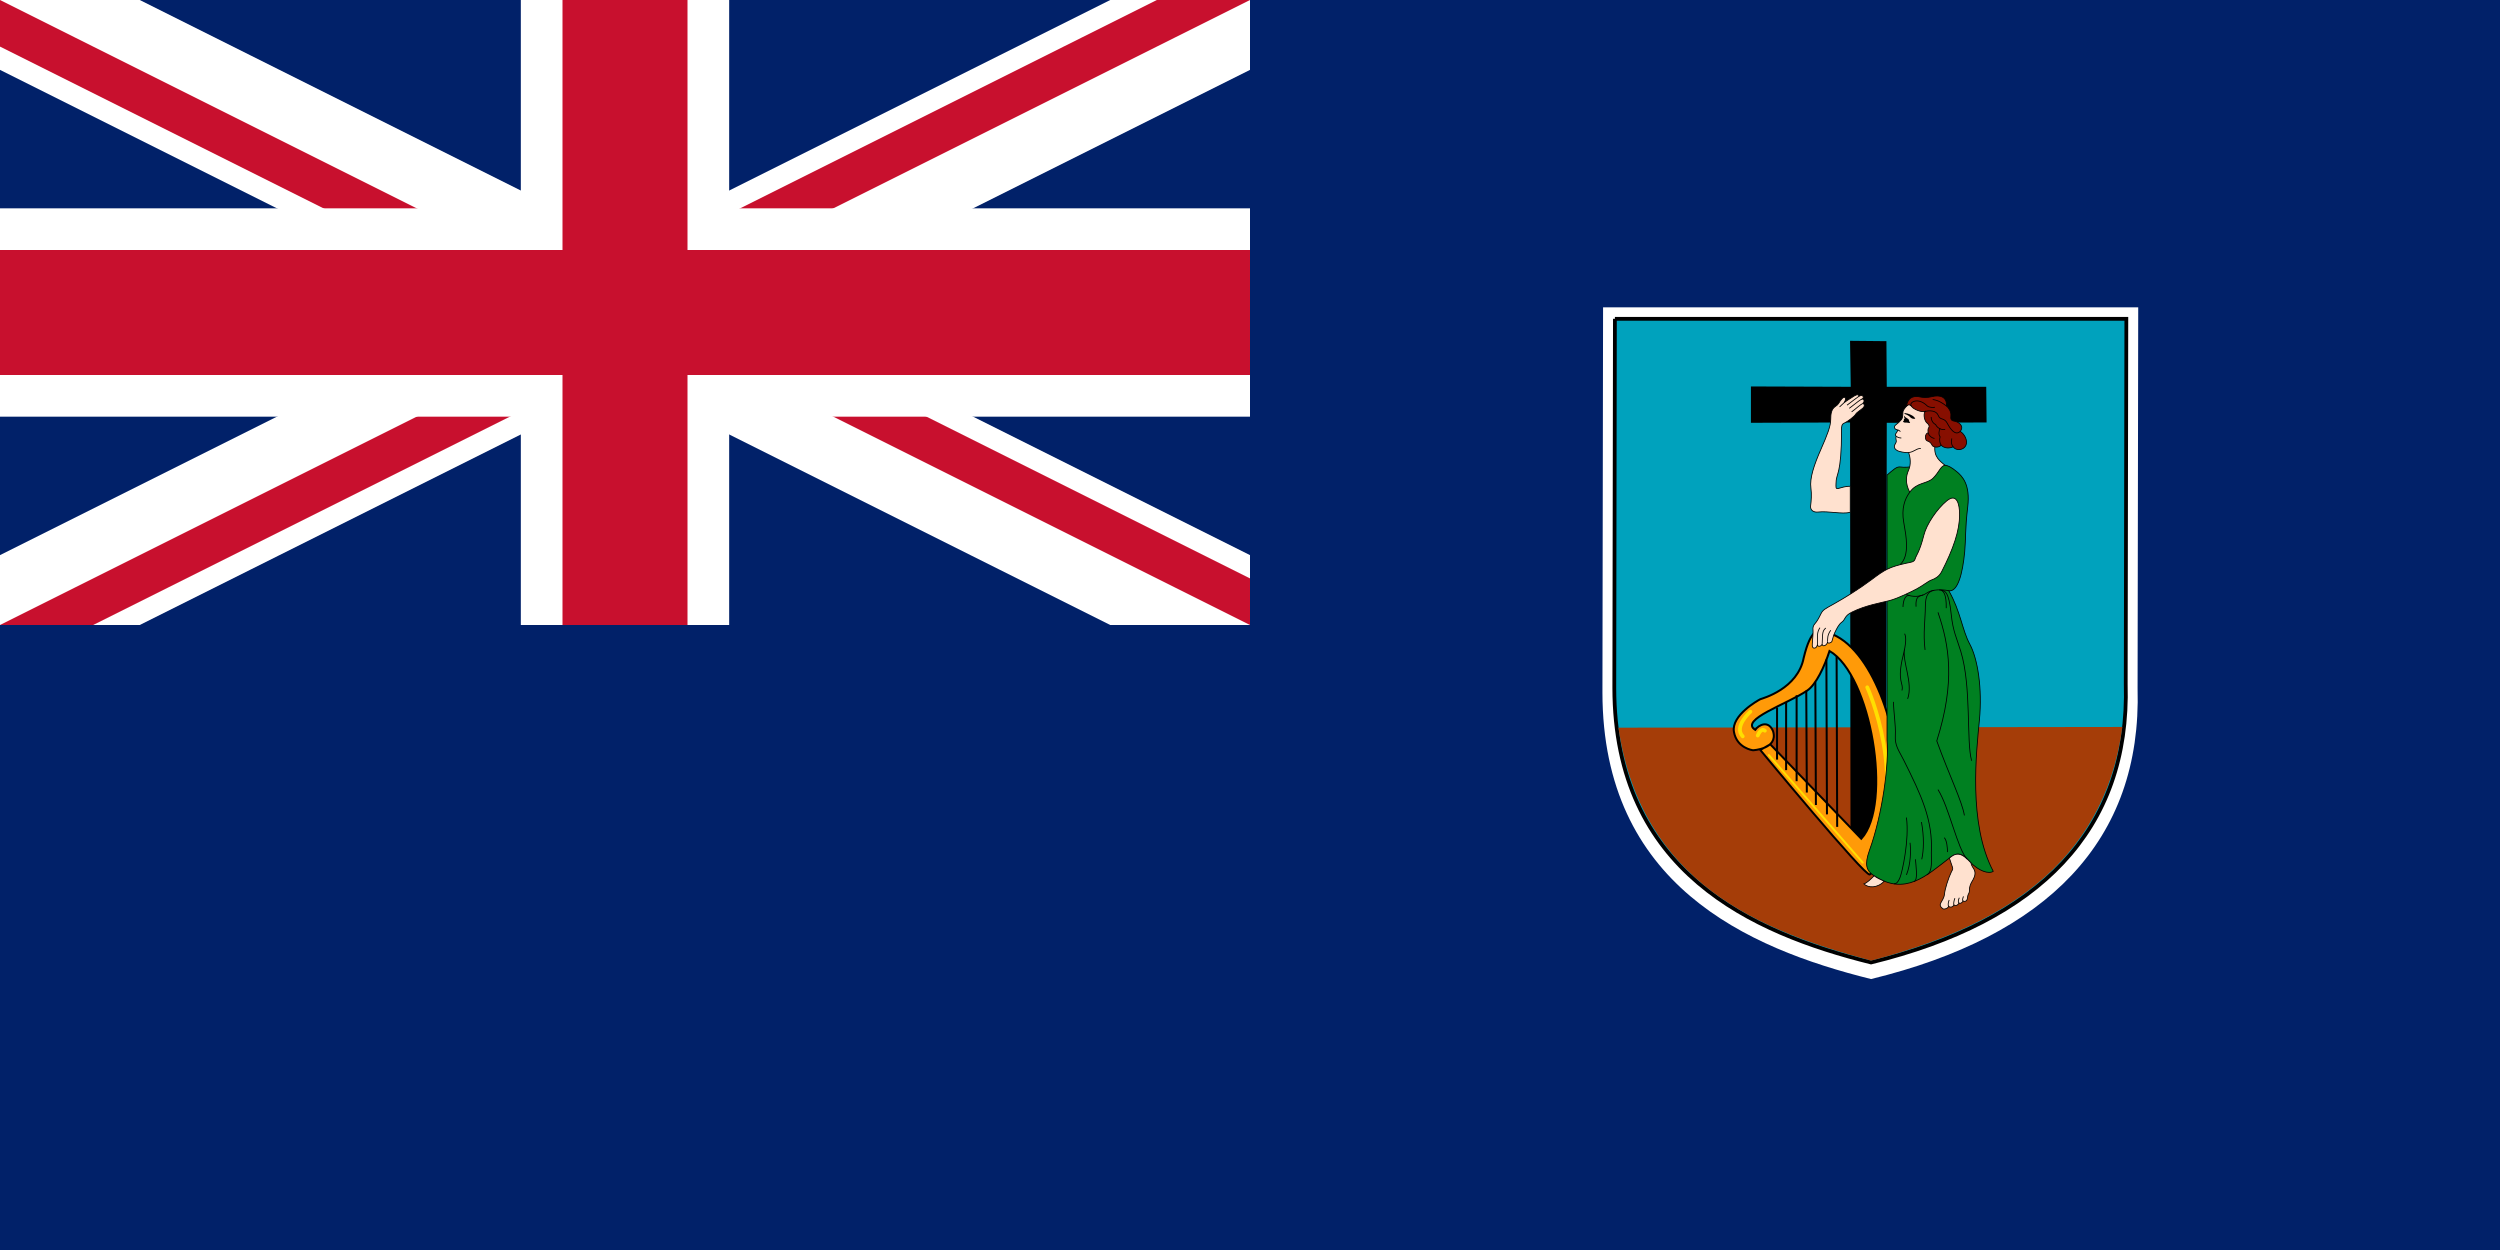
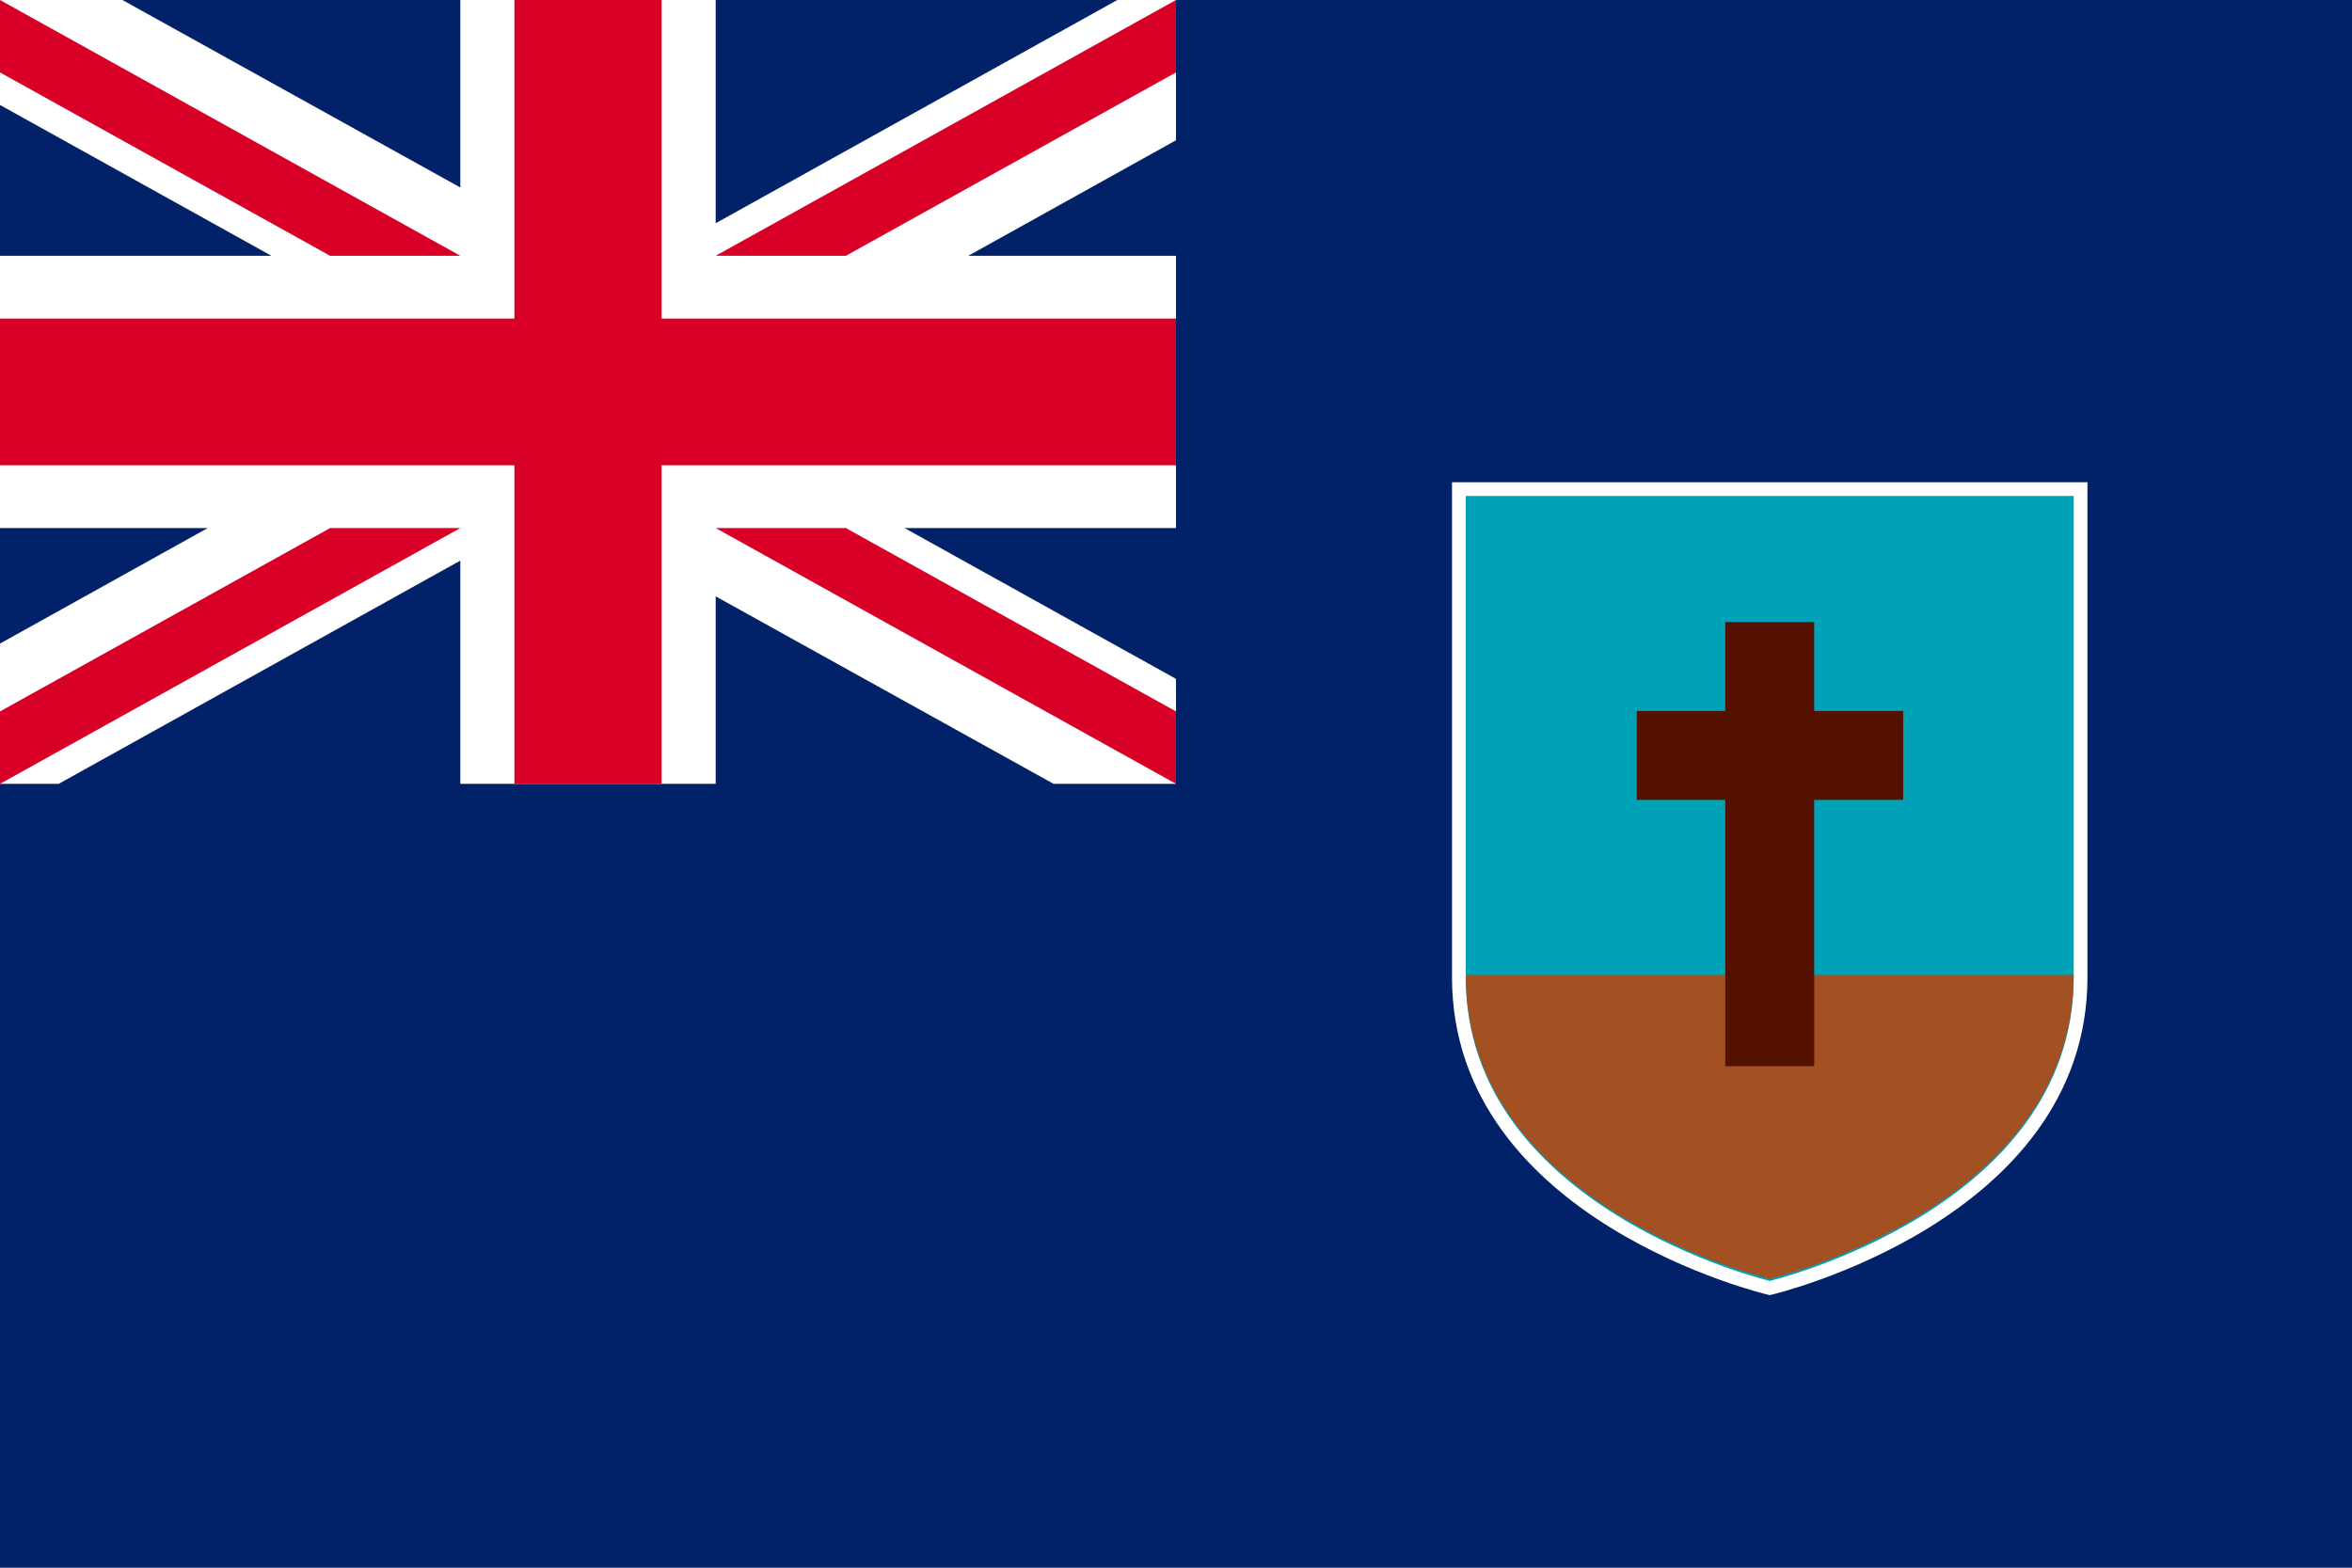
- <svg xmlns="http://www.w3.org/2000/svg" viewBox="0 0 1200 600">
-   <clipPath id="a">
-     <path d="M0 0v150h700v150H600zm600 0H300v350H0v-50z" />
-   </clipPath>
-   <path fill="#012169" d="M0 0h1200v600H0z" />
-   <path d="m0 0 600 300m0-300L0 300" stroke="#fff" stroke-width="60" />
-   <path d="m0 0 600 300m0-300L0 300" stroke="#c8102e" stroke-width="40" clip-path="url(#a)" />
-   <path d="M300 0v350M0 150h700" stroke="#fff" stroke-width="100" />
-   <path d="M300 0v350M0 150h700" stroke="#c8102e" stroke-width="60" />
-   <path d="M0 300h600V0h600v600H0z" fill="#012169" />
-   <path fill="#fff" d="M769.466 147.526h256.879l-.306 182.787c2.137 73.48-43.662 119.076-127.931 139.634-59.834-14.86-128.837-45.596-128.939-137.549l.305-184.872z" />
-   <path fill="#00a2bd" stroke="#000" stroke-width="1.813" d="M775.152 153.036h245.493l-.291 175.155c2.041 70.41-41.728 114.102-122.261 133.802-57.188-14.237-123.132-43.692-123.23-131.805l.292-177.152z" />
-   <path fill="#a53d08" d="M1018.74 348.938c-8.93 67.21-60.692 96.576-120.655 112.162-53.073-14.238-110.174-36.968-121.243-111.824l241.901-.338z" />
-   <path d="m888.365 185.664-.342-22.075 17.455.17.171 21.905h47.744l.17 17.113-47.914.17-.383 201.816-17.026.107-.217-202.093-47.583.171.01-17.455z" />
-   <g fill="#ff9a08" stroke="#000" stroke-width=".968">
-     <path d="m849.714 357.267 43.703 45.338c15.112-16.61 4.63-78.696-15.247-90.13-2.382 7.351-6.434 16.166-10.74 19.008-9.475 6.457-32.692 14.006-24.932 18.84 1.77-2.45 6.399-4.765 8.577.681 2.587 8.577-9.666 9.122-9.666 9.122s-7.76-.954-9.122-8.85 11.559-15.105 12.662-15.656c1.089-.41 17.971-4.901 20.83-19.879 3.54-14.704 7.216-12.525 7.897-12.798 22.055 2.178 36.487 41.662 37.305 69.436.816 27.774-11.3 46.154-13.48 47.38-2.177 1.225-52.552-59.769-52.552-59.769l4.765-2.723z" fill-rule="evenodd" />
-     <path d="m881.573 315.061.271 81.825m-5.172-80.328.271 74.338m-5.581-63.582.271 59.088m-4.628-54.868.273 48.879m-4.902-46.7v41.253m-5.038-37.985v32.675m-4.356-30.088v25.05" />
-     <g fill="none" stroke="#ffdf00" stroke-width="1.813" stroke-linecap="round">
-       <path stroke-width=".968" d="m849.033 362.441 45.065 51.6" />
-       <path d="M896.276 329.901s20.424 44.658 1.498 81.417m-54.051-58.272s1.498-3.948 3.404-2.314m-6.943-9.122s-8.169 7.215-3.676 11.845" />
-     </g>
+ <svg xmlns="http://www.w3.org/2000/svg" viewBox="0 0 513 342">
+   <path fill="#012169" d="M0 0h513v342H0z" />
+   <path fill="#00A2B8" stroke="#FFF" stroke-width="3" d="M318.2 106.7v106.5c0 51.9 67.8 67.8 67.8 67.8s67.8-15.9 67.8-67.8V106.7H318.2z" />
+   <path fill="#A35023" d="M319.7 212.7c0 50.8 66.3 66.3 66.3 66.3s66.3-15.6 66.3-66.3H319.7z" />
+   <path fill="#510" d="M415.1 155.1h-19.4v-19.4h-19.4v19.4H357v19.4h19.3v58.1h19.4v-58.1h19.4z" />
+   <path fill="#012169" d="M0 0h256.5v171H0z" />
+   <g fill="#FFF">
+     <path d="M256.5 0v30.6l-45.3 25.2h45.3v59.4h-59.2l59.2 32.9V171h-26.7l-73.7-40.9V171h-55.7v-48.7L12.8 171H0v-30.6l45.3-25.2H0V55.8h59.2L0 22.9V0h26.7l73.7 40.9V0h55.7v48.7L243.7 0z" />
+     <path d="M156.1 115.2 256.5 171v-15.8l-72-40zM100.4 55.8 0 0v15.8l72 40z" />
  </g>
-   <g stroke="#000" stroke-width=".399">
-     <path fill="#008021" d="M905.779 228.044c3.025-2.595 4.595-4.181 6.468-3.892 1.874.288 4.425.143 6.298-.433 1.88-.578 11.177-1.73 15-.433 1.298.144 3.026.866 5.69 3.1 2.671 2.235 6.564 6.128 5.266 16.942-1.297 10.813-.873 15.439-1.443 21.483-1.006 10.67-3.373 19.456-7.64 18.744 5.767 10.093 6.343 18.744 10.09 25.665 3.753 6.921 6.057 21.051 4.614 36.335-1.437 15.284-5.475 49.6 6.633 72.67-2.02 1.441-6.918 0-11.247-4.615-4.323-4.614-6.222-4.462-9.804-1.73-10.956 8.363-21.216 18.442-36.33 8.363-3.462-2.307-4.557-5.074-2.02-12.112 6.343-17.59 9.425-41.725 8.425-53.06V228.044z" />
-     <path d="M916.171 217.23c.791 2.451 1.222 5.623-.076 8.506-1.297 2.884-1.582 6.345.576 10.526 3.462-4.902 8.367-3.893 11.247-6.776 2.886-2.884 3.462-5.624 5.627-6.2-2.165-1.875-5.481-3.893-4.76-9.373.722-5.479 8.361-9.948 1.443-18.311-4.468-5.399-10.962-3.893-13.772-1.802-1.323.982-2.45 2.378-2.88 3.316-.437.937.108 3.07-.943 4.326a14.172 14.172 0 0 1-2.595 2.45c-.646.47-1.05 1.152-.36 1.947.278.318.784.386 1.341.579-.323.648-.69 1.295-1.05 1.764-.342.44-.197.86.215 1.218-.545 1.73.506 1.918-.216 3.216-.626 1.122-1.474 2.45.867 3.749.646.36 3.716 1.072 5.336.865zm-28.045 28.693c-4.038 1.01-10.525-.72-15.43-.144-2.165.255-3.893-.865-3.602-3.028.285-2.163.576-5.479.14-8.507-.672-4.718 1.588-11.246 4.759-18.456 3.17-7.209 4.76-11.246 4.76-14.634 0-2.235.215-4.759 2.234-6.056 1.493-.959 1.778-1.89 2.31-2.667 1.221-1.803 2.373-2.235 2.519-1.153.088.643-.146 1.225-.722 2.09 1.298-1.082 3.5-2.344 4-2.704.507-.36 3.07-2.162 3.21-.468 1.012-.505 1.696-.47 1.949.071.272.585.107.83-.4 1.262.722-.144 1.552 1.118.109 2.235.76-.252 1.512 1.01.183 2.163-1.38 1.19-2.956 2.019-3.462 2.956-.506.937-3.93 3.569-5.298 4.145-1.373.577-1.443 1.368-1.443 3.388 0 22.205-2.664 20.4-2.664 25.738 0 1.441-.291 2.739 1.152 2.306 1.443-.432 3.531-1.081 5.696-1.081v12.544zm.861 47.869c6.52-3.258 13.988-4.47 17.88-5.479 3.893-1.01 10.095-4.036 13.12-5.622 3.032-1.587 5.482-3.75 7.21-4.327 1.734-.576 3.67-1.77 4.76-3.892 5.62-10.958 8.651-19.752 8.651-27.395 0-5.047-1.297-10.67-6.202-6.633-4.608 3.795-9.627 11.11-10.956 16.437-2.02 8.074-3.747 9.805-4.184 11.39-.43 1.587-2.063 1.585-4.038 2.02-8.506 1.874-10.525 3.17-16.867 7.93-6.342 4.757-13.266 8.94-17.88 11.534-4.614 2.596-5.475 2.884-6.488 4.974-1.006 2.09-1.943 3.677-2.81 4.615-.867.937-1.114 2.032-.937 3.172.146.937-.291 5.262-.36 6.704-.077 1.442.284 1.803.866 1.874.576.073 1.368-.216 1.659-1.946-.291 1.73 2.088 1.153 2.234-.144-.076 1.874 2.45.793 2.595-.937 0 1.225 1.911.378 2.089-.217.43-1.441.79-3.027 1.367-4.18.842-1.675 1.74-3.843 3.392-5.048 1.874-1.37 1.007-2.883 4.899-4.83zm46.716 118.088c.437 1.586 1.228 3.389 1.513 4.47.29 1.081-.216 1.419-.5 2.019-1.513 3.172-3.14 8.228-3.393 10.958-.139 1.586-1.221 3.1-1.728 4.037-.557 1.034-.341 1.831.937 2.811.614.469 2.595-.144 2.81-1.153.722.72 2.02.433 2.595-.65.652.65 1.734.217 2.456-.864.646.433 1.582-.433 1.943-1.01 1.013.505 2.095-.107 2.127-2.09.006-.398.253-1.081.544-1.55.285-.469.392-1.37.36-2.163-.037-.793.47-2.379 1.153-3.496.683-1.118 1.873-3.1 1.367-4.975-.469-1.746-1.222-1.586-1.874-4.109-1.582-1.658-3.747-3.965-5.98-4.11-2.235-.143-3.533 1.37-4.33 1.875zm-41.02 12.4c2.019 2.018 6.563 2.09 9.734-1.298-1.152-.505-3.677-1.658-4.829-2.595-1.588 1.586-3.392 3.388-4.905 3.893z" fill="#ffe1cf" />
-     <path fill="#870f00" d="M915.089 195.026c.791-5.118 4.418-4.998 6.703-4.47.936.217 3.247.433 5.405-.144 4.278-1.14 7.5.36 7.07 4.47 1.152.865 2.373 2.883 2.158 4.614-.215 1.73.145 2.451 1.734 2.667 1.582.217 4.975 2.163 2.734 4.902 2.165 1.299 3.823 4.614 2.671 6.85-1.152 2.234-4.614 2.595-6.057.576-1.582.72-4.183.865-5.766-.792-1.082 1.296-3.823 1.153-4.329 0-.5-1.154-1.354-1.771-2.373-2.092-1.159-.36-1.228-3.532.5-3.893-.216-.937-.14-2.018.29-2.523s.07-1.441-.936-2.235c-1.013-.793-1.873-3.821-.867-5.479-1.728.577-5.55-1.081-6.342-2.235-.797-1.153-1.873-1.225-2.595-.216z" />
-     <g fill="none">
-       <path d="M916.171 217.23c2.81-.36 3.747-2.09 5.836-1.947m-11.823-5.882c.184.162.418.294.684.44.57.308 1.19.344 1.765.415m-1.614-3.838c.392.135.81.333 1.184.719m5.335-12.111c-1.658-1.586 2.81-4.83 7.5-.216.874.86 3.095.865 3.747.648m-4.759 2.019c2.165-.505 5.405-.505 6.342 1.946.943 2.452 2.816.865 4.33 3.75 1.512 2.883 3.892 6.127 6.195 3.892m-9.152 6.633c-.652-.865-.937-2.74-.506-4.038-.867-1.009-.507-3.1 0-4.109m-5.696 2.163c.076.865 1.228 2.451 3.032 2.74m8.936 4.037c-1.006-1.298-.867-2.45-.646-4.037" />
-       <path d="M926.982 200.145c-.07 1.297.722 3.028 2.089 3.604.29.72 1.734 2.74 4.614 2.452m.582-11.319c-1.582-1.228-3.728-2.74-6.563-3.115m-11.033 44.495c-2.45 3.317-4.038 7.93-2.88 14.419 1.152 6.488 3.026 16.004-1.734 20.33m23.361 12.544c-3.317-.72-8.076-.72-10.671 1.154s-6.924 2.018-9.804.576" />
-       <path d="M928.425 283.339c-2.886.504-4.253 2.523-4.253 7.858 0 5.335-1.152 13.12-.146 20.762m-.867-26.385c-1.873.504-3.817.576-3.456 5.623m-6.272.144c.07-3.1 1.152-5.984 3.171-5.48m17.589 6.057c.146-6.849-1.367-8.795-3.386-8.723 2.74.072 4.608.407 5.766 11.607.867 8.362 2.614 11.323 4.614 17.88 5.19 17.013 2.595 43.254 5.19 52.482m-16.147-71.228c5.475 15.861 8.36 33.451-.576 61.711 6.05 16.726 12.108 28.837 13.26 35.759m-29.988-59.982c1.006-3.604-2.595-4.037.576-16.725 1.373-5.496 1.589-8.795.721-10.526m.001 7.499c-1.298 5.624 4.184 16.149 1.443 23.79m-6.779 1.442c0 4.902 1.152 11.246.867 16.149-.291 4.902 1.709 7.174 4.038 11.823 8.361 16.726 14.051 28.659 13.26 44.41-.14 2.883.867 8.939-2.158 10.668m-15.792 4.254c.867.072 1.804-.36 2.886-2.956s4.545-18.167 3.101-28.837m1.729 12.112c.43 3.316.43 10.093-1.728 15.428m7.209-25.377c1.297 7.065 1.152 13.41.146 17.879m-3.032-.001c.146 2.884 1.443 10.093-.722 10.67m11.538-44.12c5.33 8.363 9.513 28.982 13.981 33.306m-9.367-3.316c-.146-2.307-.291-5.479-1.589-6.921m-56.013-94.008c.07-1.587-.215-3.1 1.513-5.551m-4.108 6.488c.215-5.551.14-6.056 1.728-7.57m-3.962 7.714c.07-3.965-.437-5.335 1.152-7.858m18.741-111.094c-.614.396-4.215 3.135-5.728 4.29m7.278-2.957c-.684.108-2.665 1.73-6.196 4.47m6.304-2.235c-1.114.504-3.24 2.56-5.19 3.93m-3.677-4.326c-.538.396-1.582 1.55-2.089 1.946m52.337 239.708c-.323-.36-.323-1.623.253-3.028m2.341 2.379c-.392-.396 0-2.127.399-3.244m2.057 2.379c-.468-.216-.614-1.226.07-2.596m1.873 1.586c-.323-.108-.468-.649.108-2.234" />
-     </g>
-     <path d="M913.969 199.567c1.044 1.37 2.127 1.225 2.317 2.108.19.884.329.946.531 1.209.203.26-.494.208-.835.067-.336-.14-1.184-.126-1.703-.119-.513.008-1.126-.599-.74-.67.38-.07.329-.19.272-.46-.057-.268.215-.693.373-.77.165-.078.05-.064-.095-.424-.152-.36-.341-1.236-.12-.941zm.633-1.254c1.17.137 3.19.77 4.285 1.982.86.953.158.7-.279.736-.436.036-1.29-.273-1.721-.815-.424-.541-1.696-1.227-2.374-1.406-.411-.106-.797-.601.089-.497z" stroke="none" />
+   <g fill="#D80027">
+     <path d="M144.3 0h-32.1v69.5H0v32h112.2V171h32.1v-69.5h112.2v-32H144.3z" />
+     <path d="M156.1 115.2 256.5 171v-15.8l-72-40zM72 115.2l-72 40V171l100.4-55.8zM100.4 55.8 0 0v15.8l72 40zM184.5 55.8l72-40V0L156.1 55.8z" />
  </g>
</svg>
